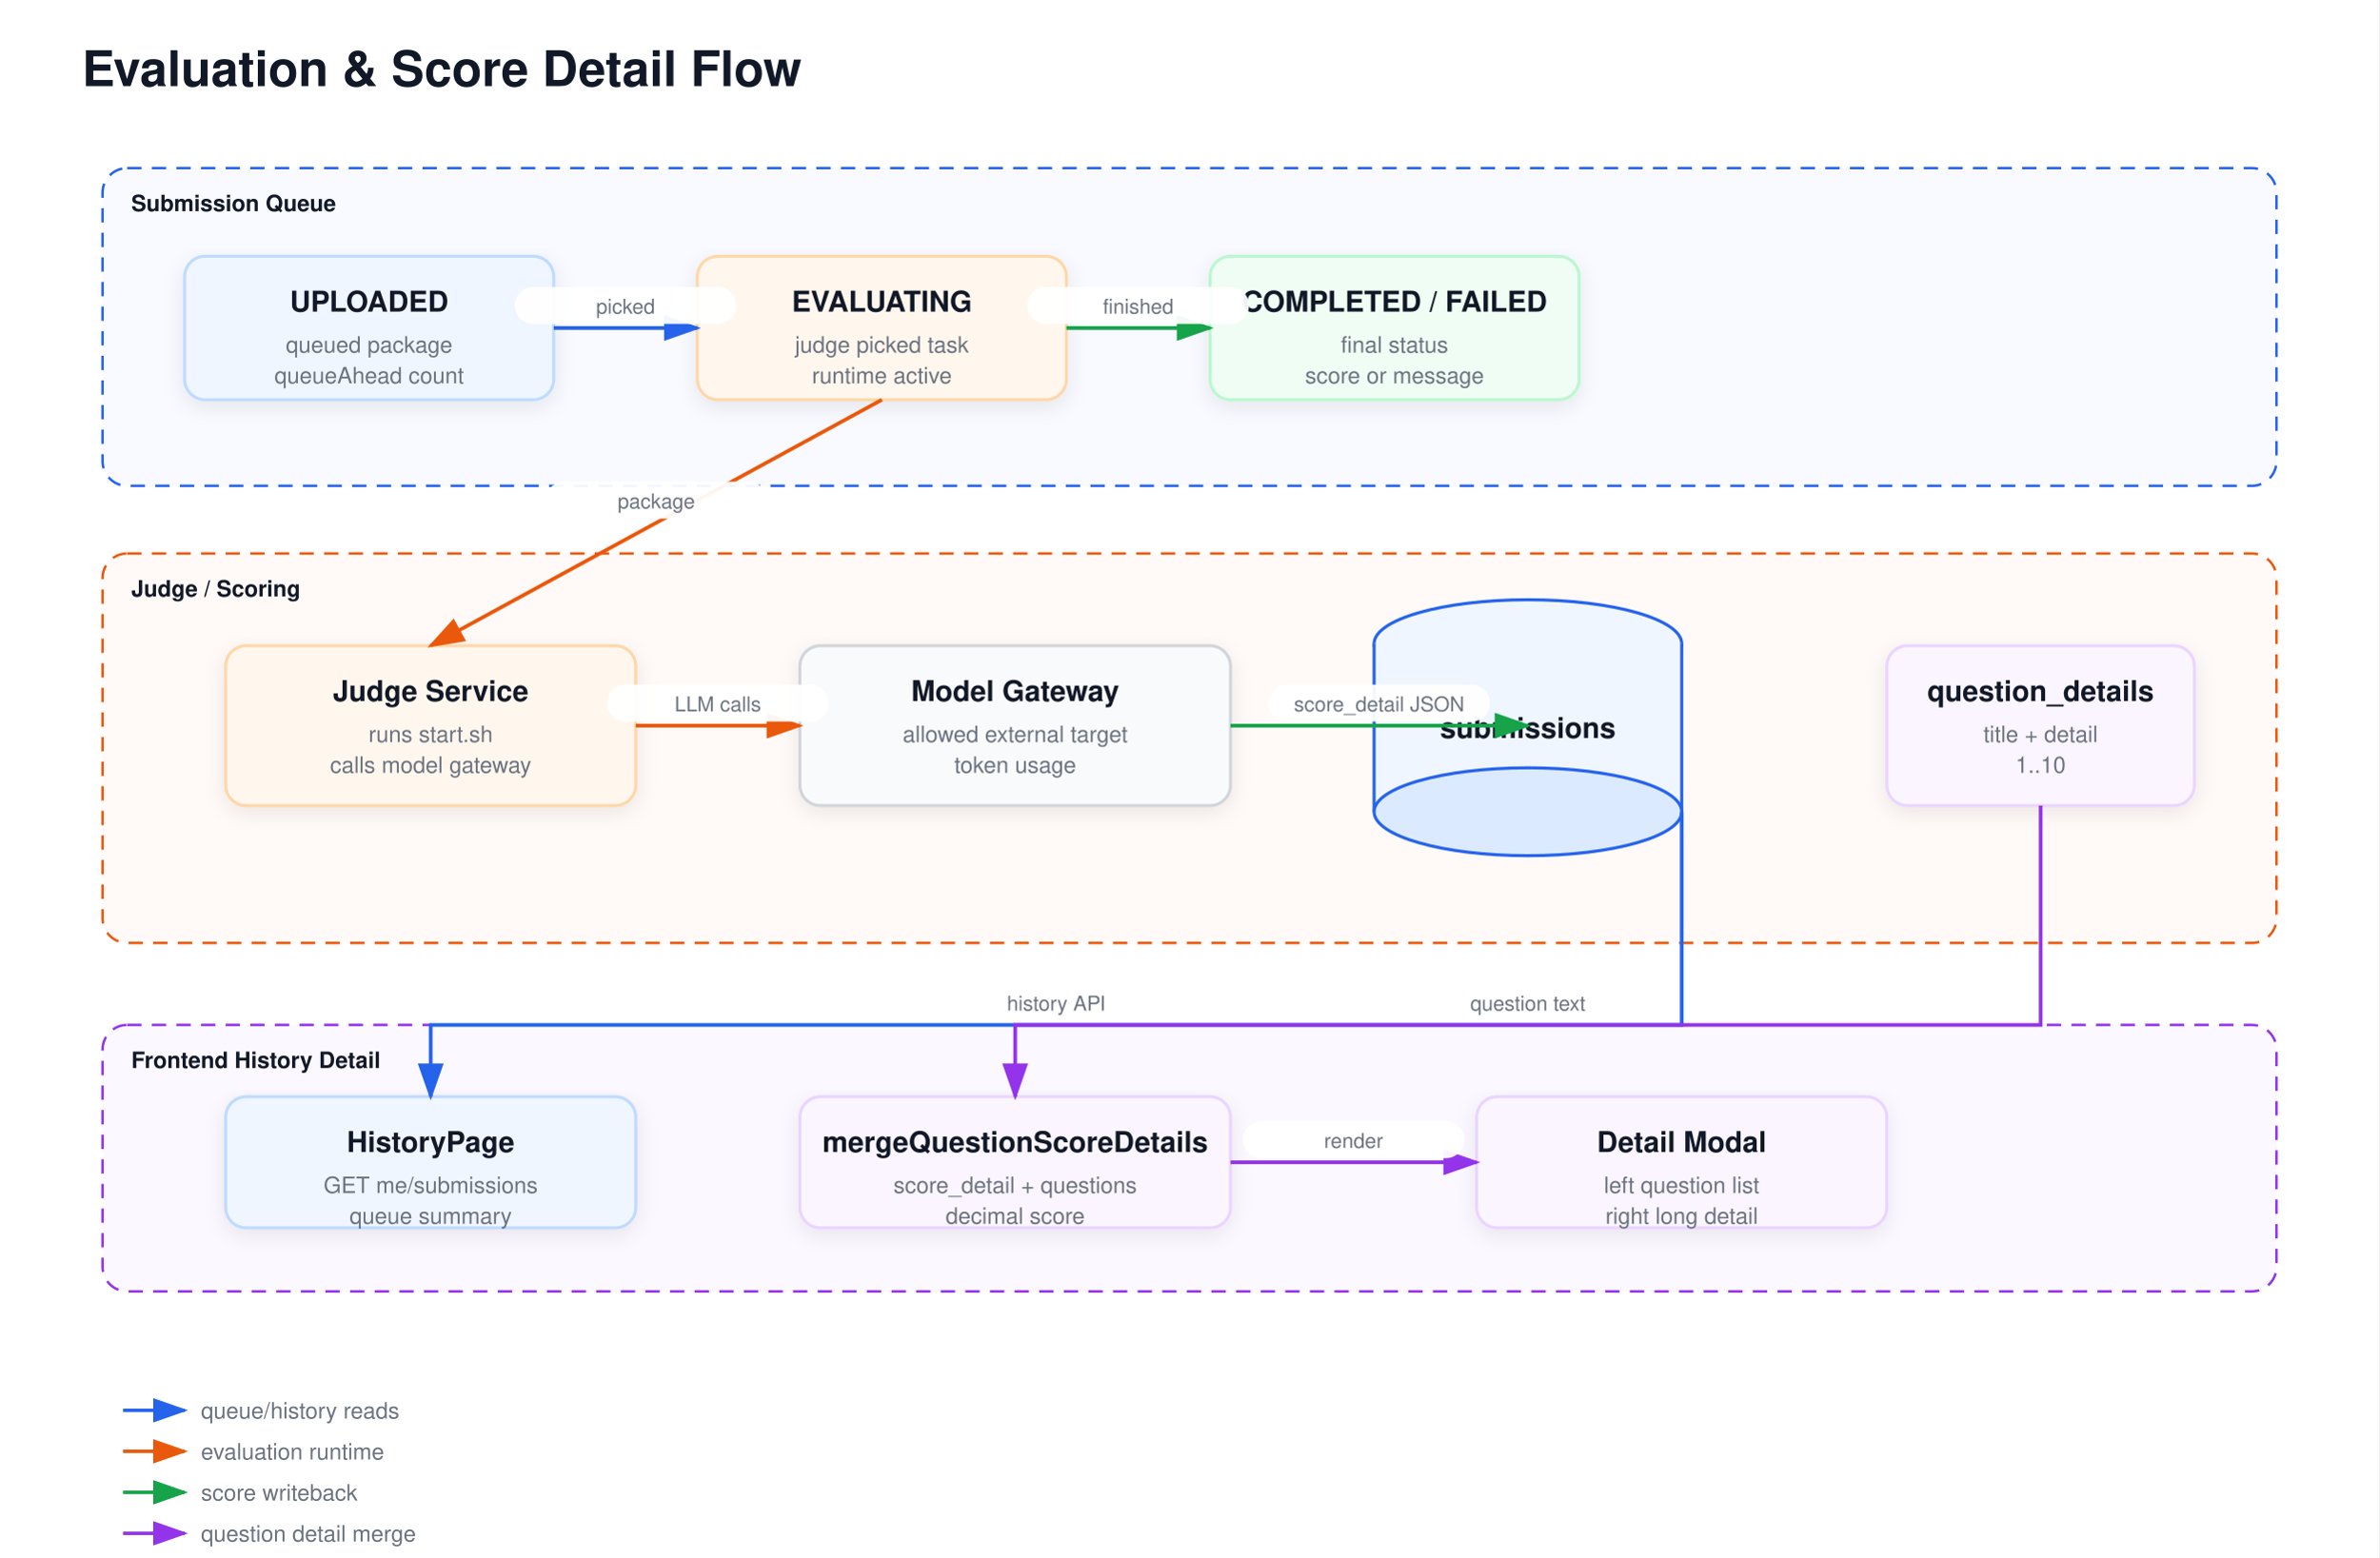
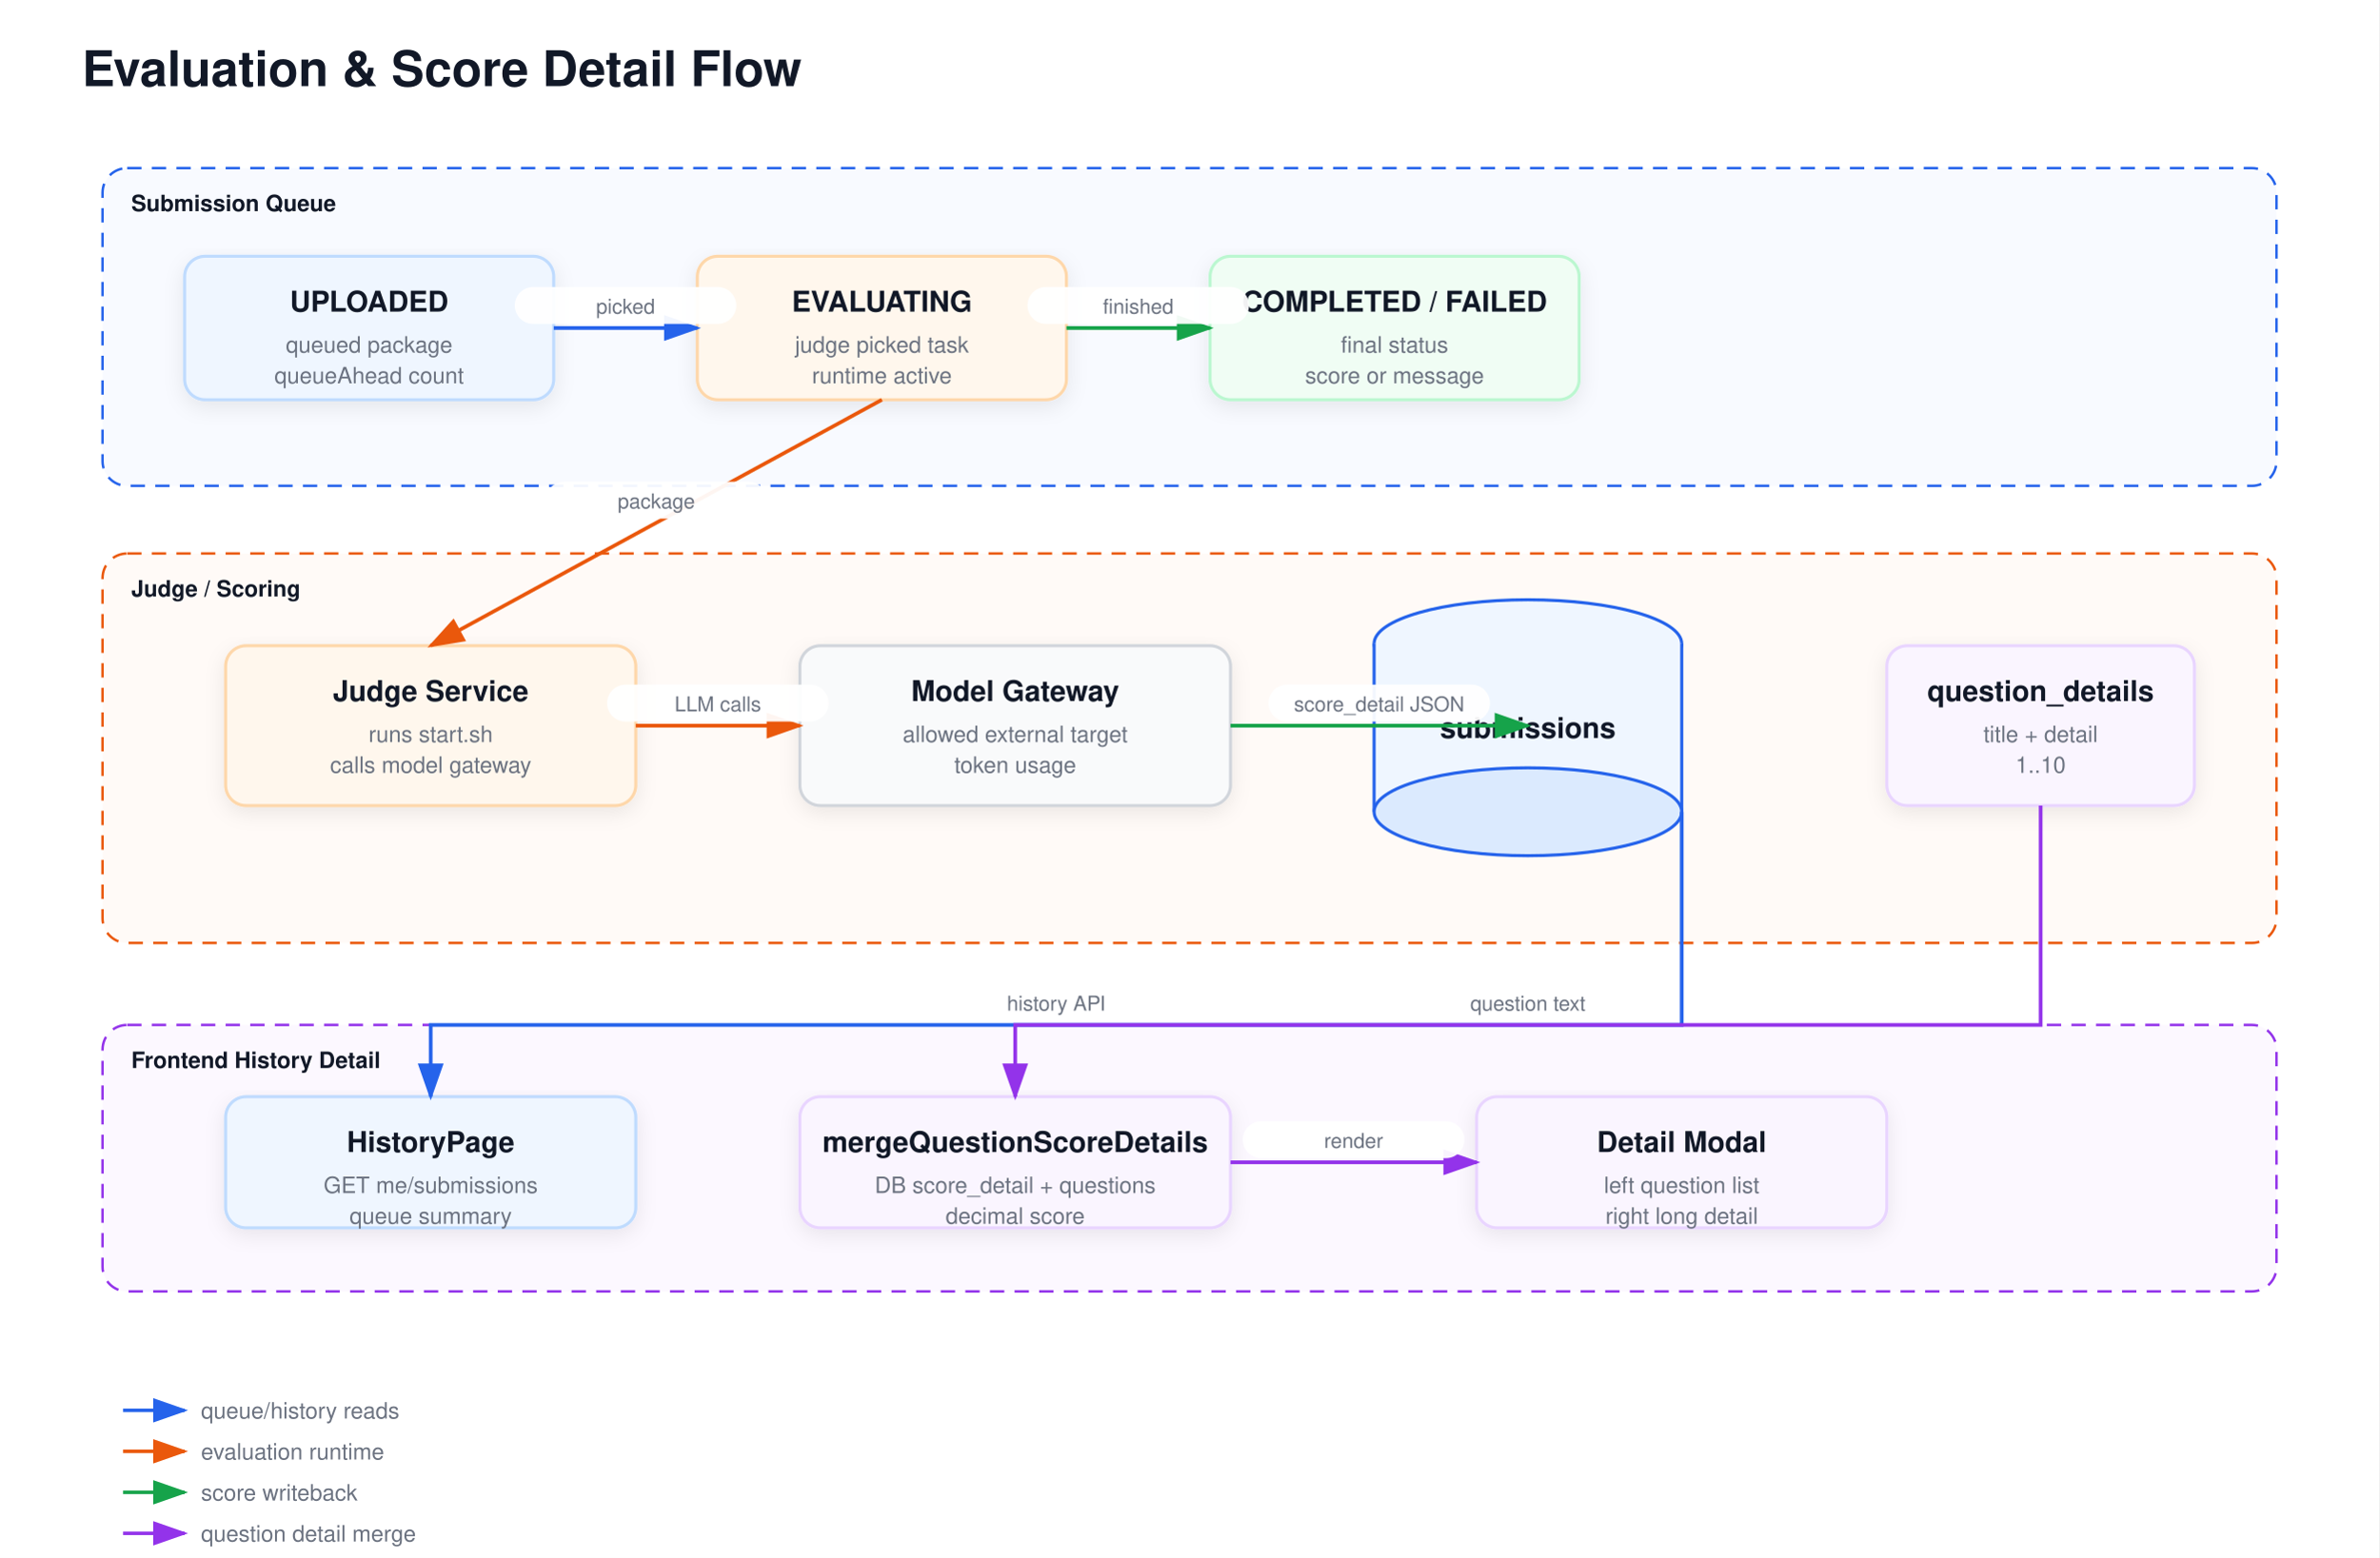
<svg xmlns="http://www.w3.org/2000/svg" viewBox="0 0 1160 760" width="1160" height="760">
  <style>
text { font-family: 'Helvetica Neue', Helvetica, Arial, 'PingFang SC', 'Microsoft YaHei', sans-serif; fill: #111827; }
.title { font-size: 24px; font-weight: 700; }
.label { font-size: 14px; font-weight: 650; }
.small { font-size: 11px; fill: #6b7280; }
.tiny { font-size: 10px; fill: #6b7280; }
.entity-header { font-size: 14px; font-weight: 700; }
.field { font-size: 11px; fill: #374151; }
</style>
  <defs>
    <marker id="arrow-blue" markerWidth="10" markerHeight="7" refX="9" refY="3.5" orient="auto">
      <polygon points="0 0, 10 3.5, 0 7" fill="#2563eb" />
    </marker>
    <marker id="arrow-red" markerWidth="10" markerHeight="7" refX="9" refY="3.5" orient="auto">
      <polygon points="0 0, 10 3.5, 0 7" fill="#dc2626" />
    </marker>
    <marker id="arrow-green" markerWidth="10" markerHeight="7" refX="9" refY="3.5" orient="auto">
      <polygon points="0 0, 10 3.5, 0 7" fill="#16a34a" />
    </marker>
    <marker id="arrow-purple" markerWidth="10" markerHeight="7" refX="9" refY="3.5" orient="auto">
      <polygon points="0 0, 10 3.5, 0 7" fill="#9333ea" />
    </marker>
    <marker id="arrow-orange" markerWidth="10" markerHeight="7" refX="9" refY="3.5" orient="auto">
      <polygon points="0 0, 10 3.5, 0 7" fill="#ea580c" />
    </marker>
    <marker id="arrow-gray" markerWidth="10" markerHeight="7" refX="9" refY="3.5" orient="auto">
      <polygon points="0 0, 10 3.5, 0 7" fill="#6b7280" />
    </marker>
    <filter id="softShadow" x="-10%" y="-10%" width="120%" height="130%">
      <feDropShadow dx="0" dy="3" stdDeviation="5" flood-color="#111827" flood-opacity="0.08" />
    </filter>
  </defs>
  <rect width="1160" height="760" fill="#ffffff" />
  <text x="40" y="42" class="title">Evaluation &amp; Score Detail Flow</text>
  <rect x="50" y="82" width="1060" height="155" rx="12" fill="#2563eb" fill-opacity="0.035" stroke="#2563eb" stroke-width="1.2" stroke-dasharray="7,5" />
  <text x="64" y="103" fill="#2563eb" font-size="11" font-weight="700">Submission Queue</text>
  <rect x="50" y="270" width="1060" height="190" rx="12" fill="#ea580c" fill-opacity="0.035" stroke="#ea580c" stroke-width="1.2" stroke-dasharray="7,5" />
  <text x="64" y="291" fill="#ea580c" font-size="11" font-weight="700">Judge / Scoring</text>
  <rect x="50" y="500" width="1060" height="130" rx="12" fill="#9333ea" fill-opacity="0.035" stroke="#9333ea" stroke-width="1.2" stroke-dasharray="7,5" />
  <text x="64" y="521" fill="#9333ea" font-size="11" font-weight="700">Frontend History Detail</text>
  <rect x="90" y="125" width="180" height="70" rx="10" fill="#eff6ff" stroke="#bfdbfe" stroke-width="1.5" filter="url(#softShadow)" />
  <text x="180.0" y="152" text-anchor="middle" class="label">UPLOADED</text>
  <text x="180.0" y="172" text-anchor="middle" class="small">queued package</text>
  <text x="180.0" y="187" text-anchor="middle" class="small">queueAhead count</text>
  <rect x="340" y="125" width="180" height="70" rx="10" fill="#fff7ed" stroke="#fed7aa" stroke-width="1.5" filter="url(#softShadow)" />
  <text x="430.0" y="152" text-anchor="middle" class="label">EVALUATING</text>
  <text x="430.0" y="172" text-anchor="middle" class="small">judge picked task</text>
  <text x="430.0" y="187" text-anchor="middle" class="small">runtime active</text>
  <rect x="590" y="125" width="180" height="70" rx="10" fill="#f0fdf4" stroke="#bbf7d0" stroke-width="1.5" filter="url(#softShadow)" />
  <text x="680.0" y="152" text-anchor="middle" class="label">COMPLETED / FAILED</text>
  <text x="680.0" y="172" text-anchor="middle" class="small">final status</text>
  <text x="680.0" y="187" text-anchor="middle" class="small">score or message</text>
  <rect x="110" y="315" width="200" height="78" rx="10" fill="#fff7ed" stroke="#fed7aa" stroke-width="1.5" filter="url(#softShadow)" />
  <text x="210.0" y="342" text-anchor="middle" class="label">Judge Service</text>
  <text x="210.0" y="362" text-anchor="middle" class="small">runs start.sh</text>
  <text x="210.0" y="377" text-anchor="middle" class="small">calls model gateway</text>
  <rect x="390" y="315" width="210" height="78" rx="10" fill="#f9fafb" stroke="#d1d5db" stroke-width="1.5" filter="url(#softShadow)" />
  <text x="495.0" y="342" text-anchor="middle" class="label">Model Gateway</text>
  <text x="495.0" y="362" text-anchor="middle" class="small">allowed external target</text>
  <text x="495.0" y="377" text-anchor="middle" class="small">token usage</text>
  <ellipse cx="745" cy="314" rx="75.0" ry="21.429" fill="#eff6ff" stroke="#2563eb" stroke-width="1.5" />
  <rect x="670.0" y="314" width="150" height="82" fill="#eff6ff" stroke="none" />
  <line x1="670.0" y1="314" x2="670.0" y2="396" stroke="#2563eb" stroke-width="1.5" />
  <line x1="820.0" y1="314" x2="820.0" y2="396" stroke="#2563eb" stroke-width="1.5" />
  <ellipse cx="745" cy="396" rx="75.0" ry="21.429" fill="#dbeafe" stroke="#2563eb" stroke-width="1.5" />
  <text x="745" y="360.0" text-anchor="middle" class="label">submissions</text>
  <rect x="920" y="315" width="150" height="78" rx="10" fill="#faf5ff" stroke="#e9d5ff" stroke-width="1.5" filter="url(#softShadow)" />
  <text x="995.0" y="342" text-anchor="middle" class="label">question_details</text>
  <text x="995.0" y="362" text-anchor="middle" class="small">title + detail</text>
  <text x="995.0" y="377" text-anchor="middle" class="small">1..10</text>
  <rect x="110" y="535" width="200" height="64" rx="10" fill="#eff6ff" stroke="#bfdbfe" stroke-width="1.5" filter="url(#softShadow)" />
  <text x="210.0" y="562" text-anchor="middle" class="label">HistoryPage</text>
  <text x="210.0" y="582" text-anchor="middle" class="small">GET me/submissions</text>
  <text x="210.0" y="597" text-anchor="middle" class="small">queue summary</text>
  <rect x="390" y="535" width="210" height="64" rx="10" fill="#faf5ff" stroke="#e9d5ff" stroke-width="1.5" filter="url(#softShadow)" />
  <text x="495.0" y="562" text-anchor="middle" class="label">mergeQuestionScoreDetails</text>
-   <text x="495.0" y="582" text-anchor="middle" class="small">score_detail + questions</text>
+   <text x="495.0" y="582" text-anchor="middle" class="small">DB score_detail + questions</text>
  <text x="495.0" y="597" text-anchor="middle" class="small">decimal score</text>
  <rect x="720" y="535" width="200" height="64" rx="10" fill="#faf5ff" stroke="#e9d5ff" stroke-width="1.5" filter="url(#softShadow)" />
  <text x="820.0" y="562" text-anchor="middle" class="label">Detail Modal</text>
  <text x="820.0" y="582" text-anchor="middle" class="small">left question list</text>
  <text x="820.0" y="597" text-anchor="middle" class="small">right long detail</text>
  <path d="M 270 160 L 340 160" fill="none" stroke="#2563eb" stroke-width="1.8" marker-end="url(#arrow-blue)" />
  <rect x="251.0" y="140.0" width="108" height="18" rx="9" fill="#ffffff" opacity="0.94" />
  <text x="305.0" y="153.0" text-anchor="middle" class="tiny">picked</text>
  <path d="M 520 160 L 590 160" fill="none" stroke="#16a34a" stroke-width="1.8" marker-end="url(#arrow-green)" />
  <rect x="501.0" y="140.0" width="108" height="18" rx="9" fill="#ffffff" opacity="0.94" />
  <text x="555.0" y="153.0" text-anchor="middle" class="tiny">finished</text>
  <path d="M 430 195 L 210 315" fill="none" stroke="#ea580c" stroke-width="1.8" marker-end="url(#arrow-orange)" />
  <rect x="266.0" y="235.0" width="108" height="18" rx="9" fill="#ffffff" opacity="0.94" />
  <text x="320.0" y="248.0" text-anchor="middle" class="tiny">package</text>
  <path d="M 310 354 L 390 354" fill="none" stroke="#ea580c" stroke-width="1.8" marker-end="url(#arrow-orange)" />
  <rect x="296.0" y="334.0" width="108" height="18" rx="9" fill="#ffffff" opacity="0.94" />
  <text x="350.0" y="347.0" text-anchor="middle" class="tiny">LLM calls</text>
  <path d="M 600 354 L 745 354" fill="none" stroke="#16a34a" stroke-width="1.8" marker-end="url(#arrow-green)" />
  <rect x="618.5" y="334.0" width="108" height="18" rx="9" fill="#ffffff" opacity="0.94" />
  <text x="672.5" y="347.0" text-anchor="middle" class="tiny">score_detail JSON</text>
  <path d="M 820 396 L 820 500 L 210 500 L 210 535" fill="none" stroke="#2563eb" stroke-width="1.8" marker-end="url(#arrow-blue)" />
  <rect x="461.0" y="480.0" width="108" height="18" rx="9" fill="#ffffff" opacity="0.94" />
  <text x="515.0" y="493.0" text-anchor="middle" class="tiny">history API</text>
  <path d="M 995 393 L 995 500 L 495 500 L 495 535" fill="none" stroke="#9333ea" stroke-width="1.8" marker-end="url(#arrow-purple)" />
  <rect x="691.0" y="480.0" width="108" height="18" rx="9" fill="#ffffff" opacity="0.94" />
  <text x="745.0" y="493.0" text-anchor="middle" class="tiny">question text</text>
  <path d="M 600 567 L 720 567" fill="none" stroke="#9333ea" stroke-width="1.8" marker-end="url(#arrow-purple)" />
  <rect x="606.0" y="547.0" width="108" height="18" rx="9" fill="#ffffff" opacity="0.94" />
  <text x="660.0" y="560.0" text-anchor="middle" class="tiny">render</text>
  <g transform="translate(60,680)">
    <line x1="0" y1="8" x2="30" y2="8" stroke="#2563eb" stroke-width="1.7" marker-end="url(#arrow-blue)" />
    <text x="38" y="12" class="small">queue/history reads</text>
    <line x1="0" y1="28" x2="30" y2="28" stroke="#ea580c" stroke-width="1.7" marker-end="url(#arrow-orange)" />
    <text x="38" y="32" class="small">evaluation runtime</text>
    <line x1="0" y1="48" x2="30" y2="48" stroke="#16a34a" stroke-width="1.7" marker-end="url(#arrow-green)" />
    <text x="38" y="52" class="small">score writeback</text>
    <line x1="0" y1="68" x2="30" y2="68" stroke="#9333ea" stroke-width="1.7" marker-end="url(#arrow-purple)" />
    <text x="38" y="72" class="small">question detail merge</text>
  </g>
</svg>
